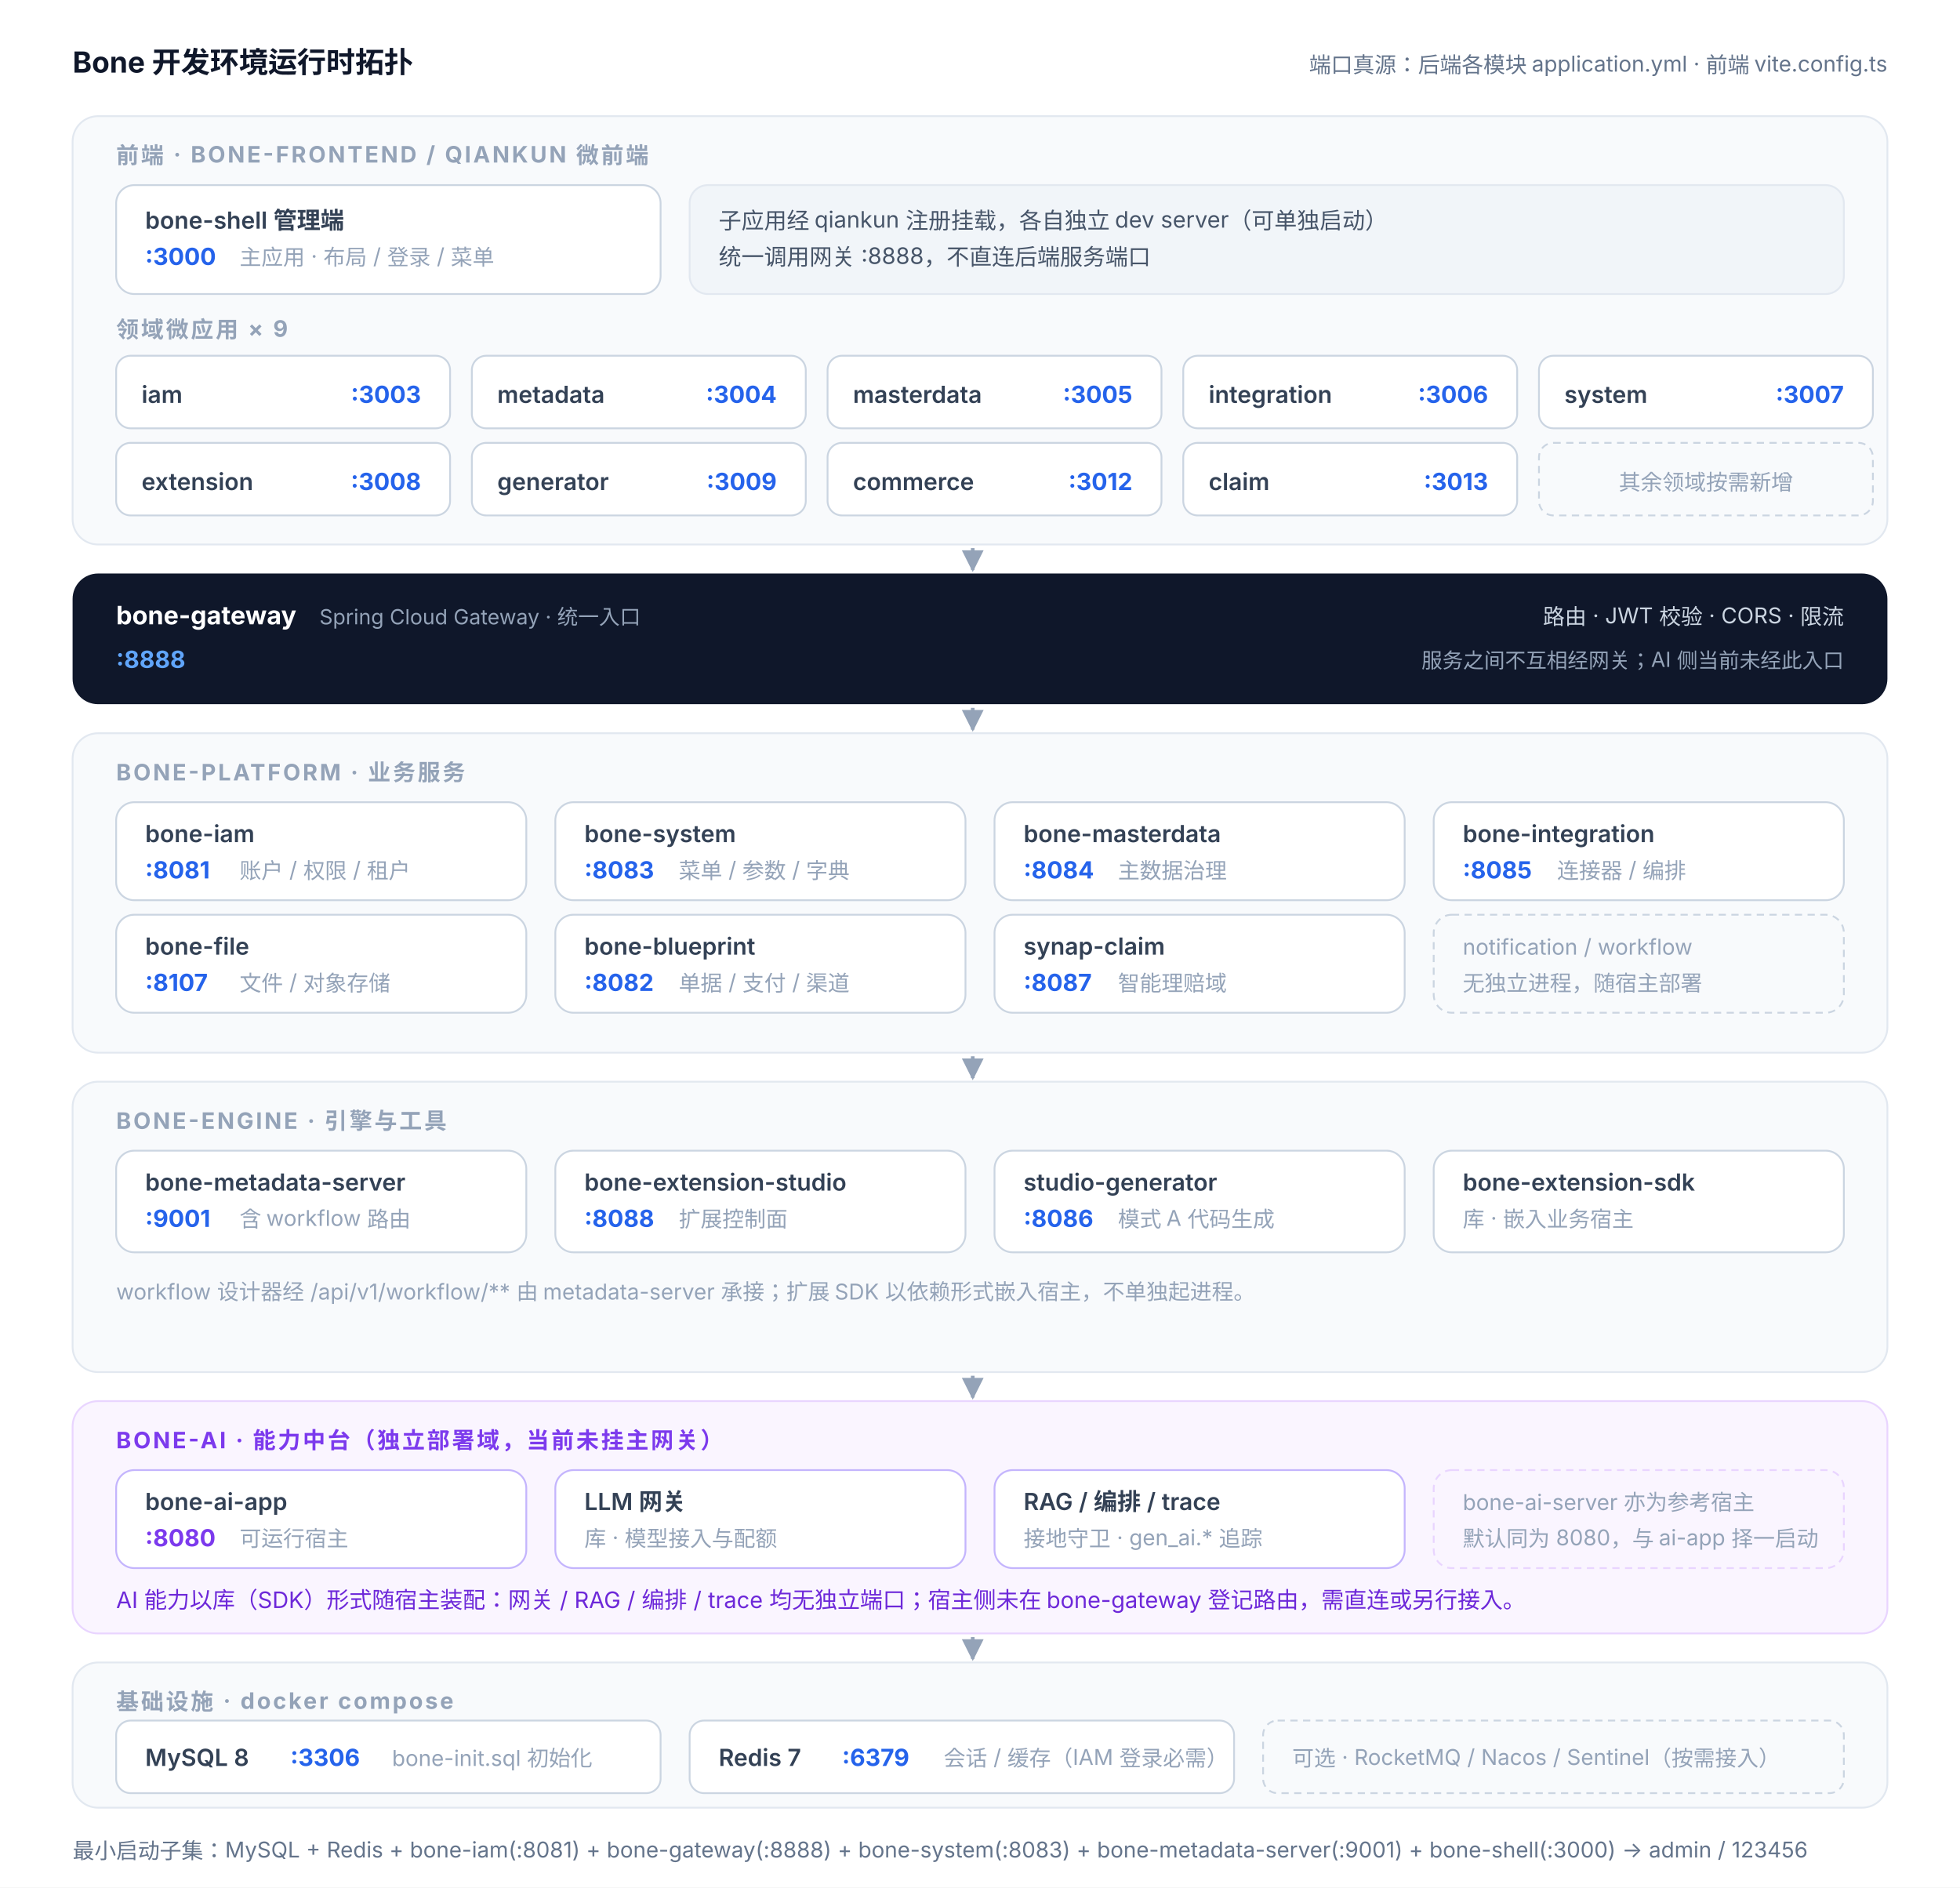
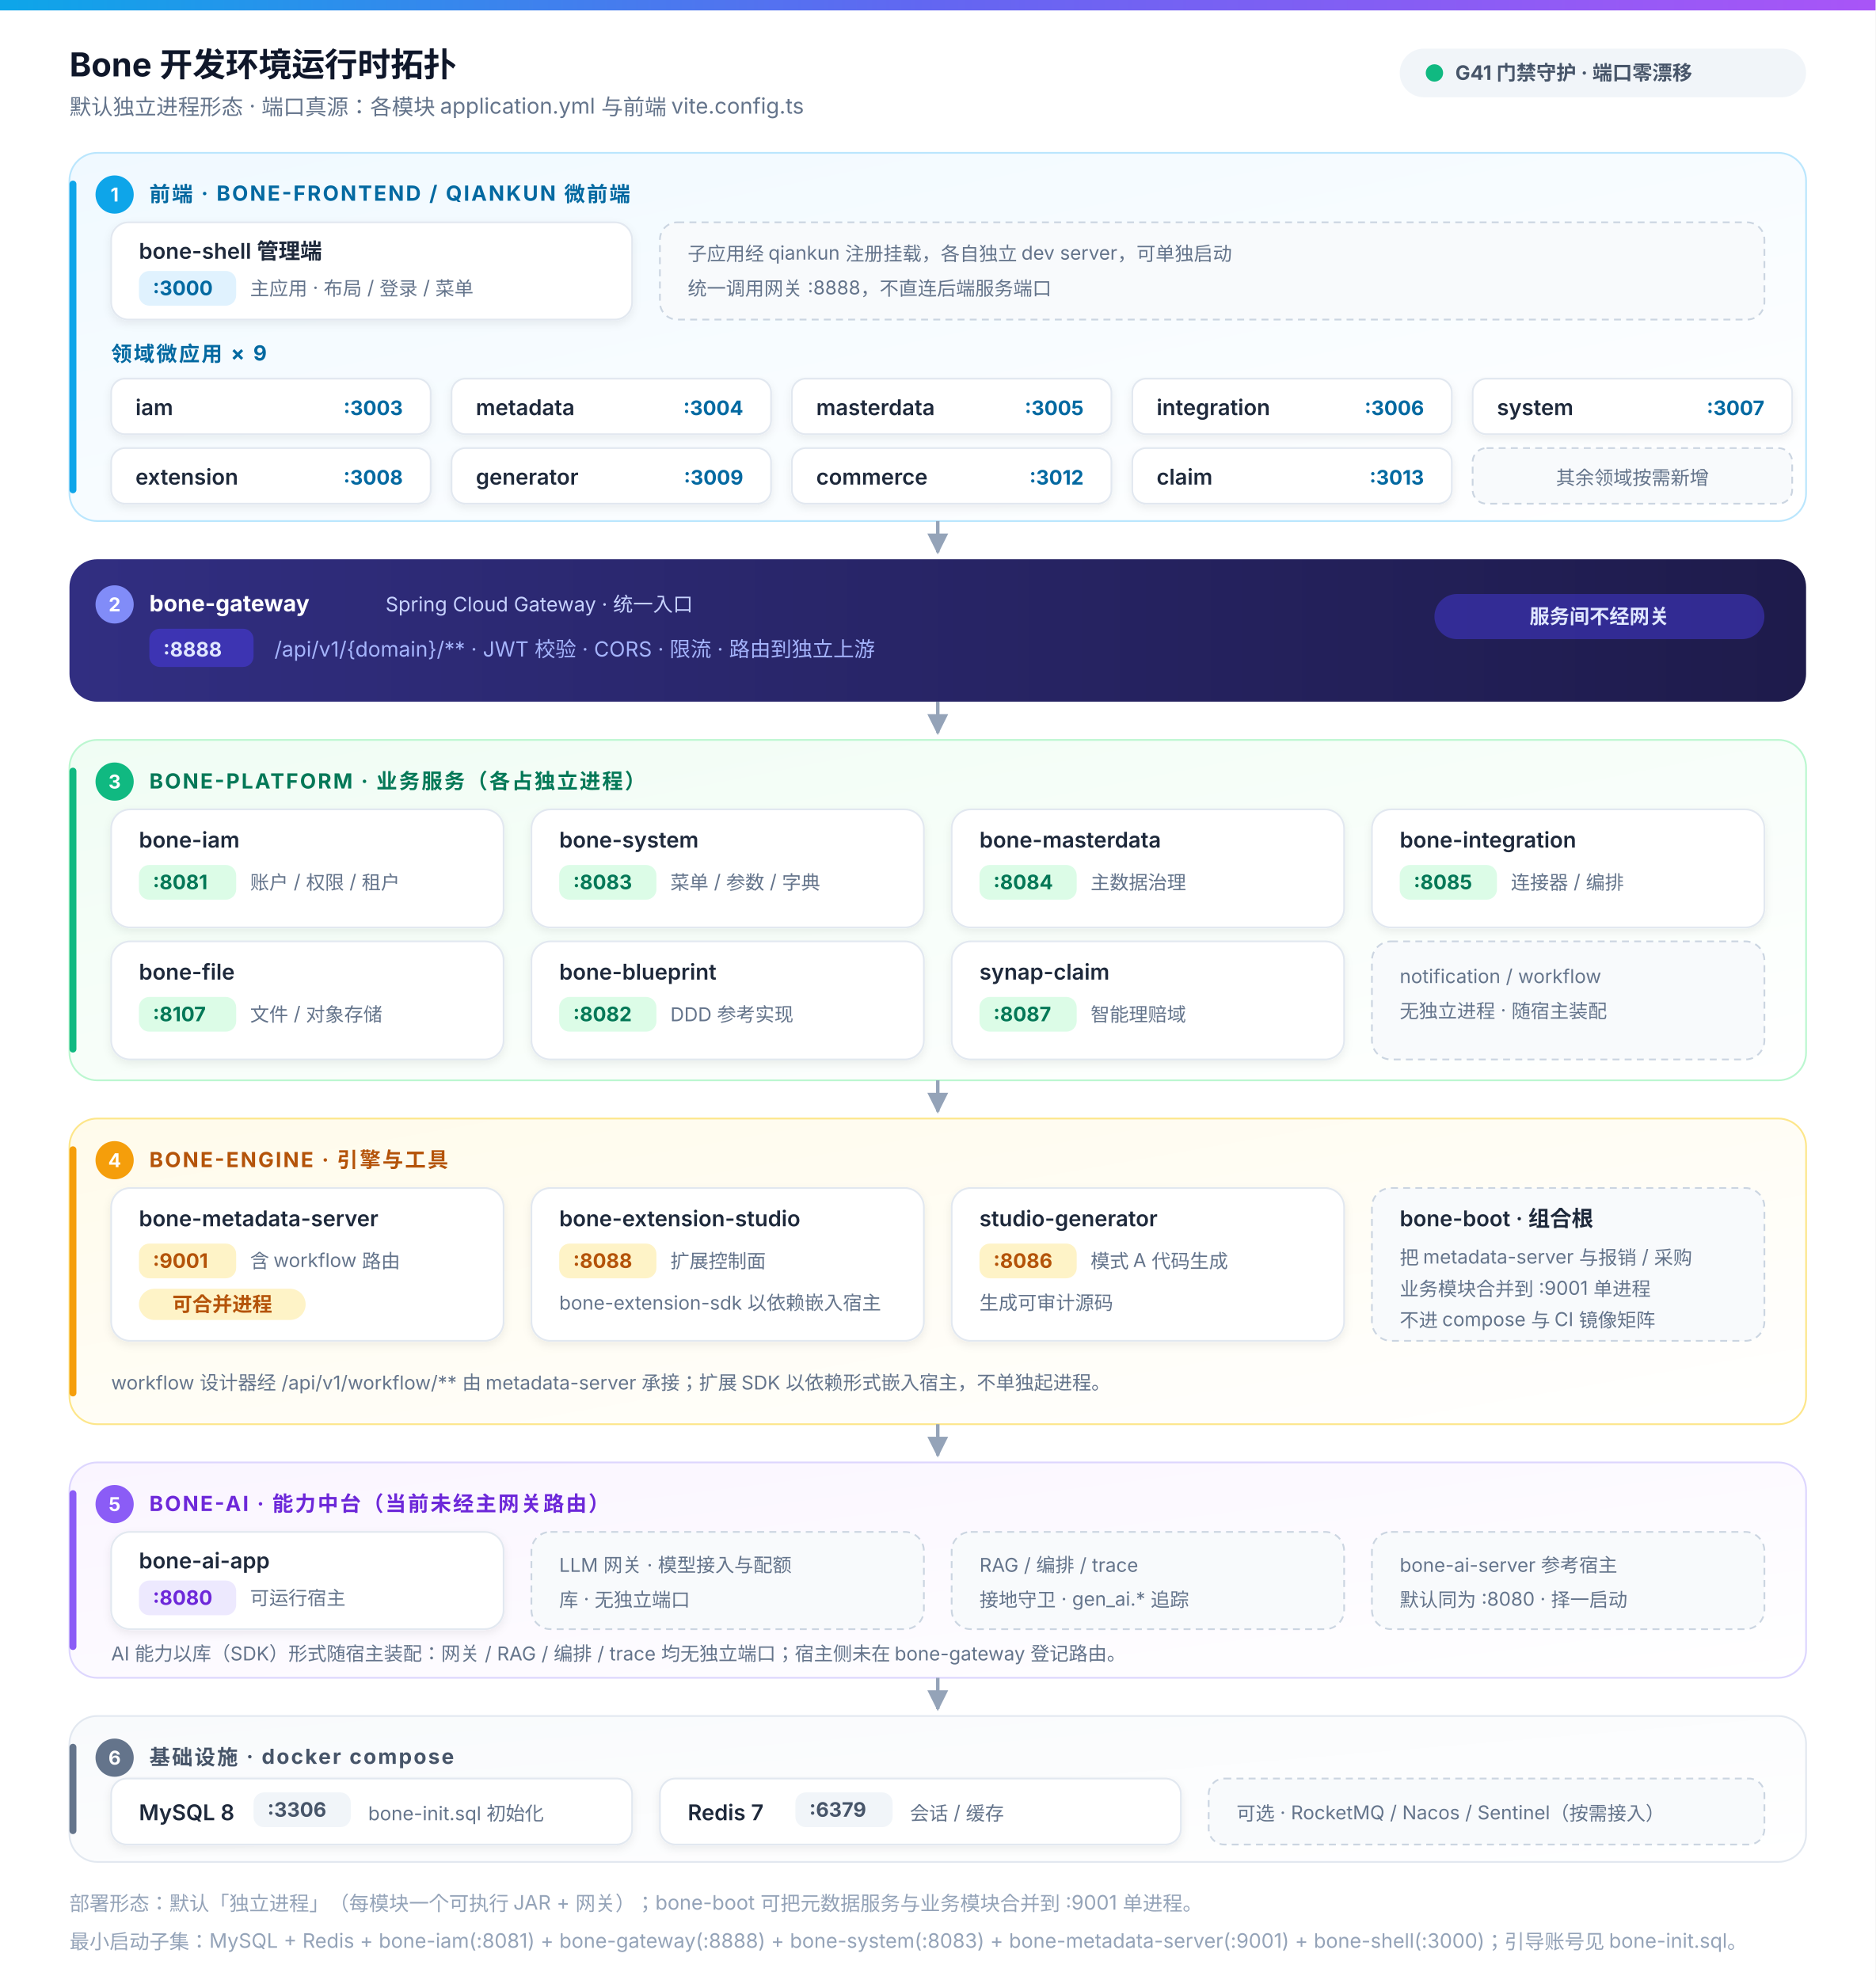
- <svg xmlns="http://www.w3.org/2000/svg" width="1080" height="1040" viewBox="0 0 1080 1040" role="img" aria-labelledby="tp-title tp-desc" font-family="-apple-system,'PingFang SC','Microsoft YaHei','Noto Sans SC',sans-serif">
+ <svg xmlns="http://www.w3.org/2000/svg" width="1080" height="1140" viewBox="0 0 1080 1140" role="img" aria-labelledby="tp-title tp-desc" font-family="-apple-system,'PingFang SC','Microsoft YaHei','Noto Sans SC',sans-serif">
  <defs>
+     <linearGradient id="tp-top" x1="0" y1="0" x2="1" y2="0">
+       <stop offset="0" stop-color="#0EA5E9" />
+       <stop offset="0.5" stop-color="#6366F1" />
+       <stop offset="1" stop-color="#A855F7" />
+     </linearGradient>
+     <linearGradient id="tp-front" x1="0" y1="0" x2="1" y2="1">
+       <stop offset="0" stop-color="#F0F9FF" />
+       <stop offset="1" stop-color="#FFFFFF" />
+     </linearGradient>
+     <linearGradient id="tp-cap" x1="0" y1="0" x2="1" y2="1">
+       <stop offset="0" stop-color="#F0FDF4" />
+       <stop offset="1" stop-color="#FFFFFF" />
+     </linearGradient>
+     <linearGradient id="tp-eng" x1="0" y1="0" x2="1" y2="1">
+       <stop offset="0" stop-color="#FFFBEB" />
+       <stop offset="1" stop-color="#FFFFFF" />
+     </linearGradient>
+     <linearGradient id="tp-ai" x1="0" y1="0" x2="1" y2="1">
+       <stop offset="0" stop-color="#FAF5FF" />
+       <stop offset="1" stop-color="#FFFFFF" />
+     </linearGradient>
+     <linearGradient id="tp-infra" x1="0" y1="0" x2="1" y2="1">
+       <stop offset="0" stop-color="#F8FAFC" />
+       <stop offset="1" stop-color="#FFFFFF" />
+     </linearGradient>
+     <linearGradient id="tp-gw" x1="0" y1="0" x2="1" y2="0">
+       <stop offset="0" stop-color="#312E81" />
+       <stop offset="1" stop-color="#1E1B4B" />
+     </linearGradient>
+     <filter id="tp-shadow" x="-10%" y="-10%" width="120%" height="140%">
+       <feDropShadow dx="0" dy="2" stdDeviation="2.5" flood-color="#0F172A" flood-opacity="0.07" />
+     </filter>
    <marker id="tp-arrow" viewBox="0 0 10 10" refX="9" refY="5" markerWidth="6" markerHeight="6" orient="auto-start-reverse">
      <path d="M0,0 L10,5 L0,10 z" fill="#94A3B8" />
    </marker>
  </defs>
  <style>
-     .grp      { fill:#F8FAFC; stroke:#E2E8F0; stroke-width:1; }
-     .grp-ai   { fill:#FAF5FF; stroke:#E9D5FF; stroke-width:1; }
-     .grp-t    { font-size:12.5px; font-weight:700; letter-spacing:1.2px; fill:#94A3B8; }
-     .grp-t-ai { font-size:12.5px; font-weight:700; letter-spacing:1.2px; fill:#7C3AED; }
-     .card     { fill:#FFFFFF; stroke:#CBD5E1; stroke-width:1; }
-     .card-ai  { fill:#FFFFFF; stroke:#C4B5FD; stroke-width:1; }
-     .name     { font-size:13px; font-weight:600; fill:#334155; }
-     .port     { font-size:13px; font-weight:700; fill:#2563EB; }
-     .port-ai  { font-size:13px; font-weight:700; fill:#7C3AED; }
-     .desc     { font-size:12px; fill:#94A3B8; }
-     .note     { font-size:12.5px; fill:#475569; }
-     .note-ai  { font-size:12.5px; fill:#6D28D9; }
-     .cap      { font-size:12px; fill:#64748B; }
+     .h1 { font-size:19px; font-weight:700; fill:#0F172A; }
+     .sub { font-size:12.5px; fill:#64748B; }
+     .bt { font-size:12px; font-weight:700; letter-spacing:1px; }
+     .nm { font-size:12.5px; font-weight:600; fill:#1E293B; }
+     .pt { font-size:11.5px; font-weight:700; }
+     .ds { font-size:11px; fill:#64748B; }
+     .fp { font-size:11.5px; fill:#94A3B8; }
+     .card { fill:#FFFFFF; stroke:#E2E8F0; stroke-width:1; filter:url(#tp-shadow); }
+     .dash { fill:#F8FAFC; stroke:#CBD5E1; stroke-width:1; stroke-dasharray:4 3; }
  </style>
-   <rect width="1080" height="1040" fill="#FFFFFF" />
-   <text x="40" y="40" font-size="16" font-weight="700" fill="#0F172A">Bone 开发环境运行时拓扑</text>
-   <text x="1040" y="40" text-anchor="end" class="cap">端口真源：后端各模块 application.yml · 前端 vite.config.ts</text>
-   <g>
-     <rect class="grp" x="40" y="64" width="1000" height="236" rx="14" />
-     <text class="grp-t" x="64" y="90">前端 · BONE-FRONTEND / QIANKUN 微前端</text>
-     <rect class="card" x="64" y="102" width="300" height="60" rx="10" />
-     <text class="name" x="80" y="126">bone-shell 管理端</text>
-     <text class="port" x="80" y="146">:3000</text>
-     <text class="desc" x="132" y="146">主应用 · 布局 / 登录 / 菜单</text>
-     <rect x="380" y="102" width="636" height="60" rx="10" fill="#F1F5F9" stroke="#E2E8F0" />
-     <text class="note" x="396" y="126">子应用经 qiankun 注册挂载，各自独立 dev server（可单独启动）</text>
-     <text class="note" x="396" y="146">统一调用网关 :8888，不直连后端服务端口</text>
-     <text class="grp-t" x="64" y="186">领域微应用 × 9</text>
-     <rect class="card" x="64" y="196" width="184" height="40" rx="8" />
-     <text class="name" x="78" y="222">iam</text>
-     <text class="port" x="232" y="222" text-anchor="end">:3003</text>
-     <rect class="card" x="260" y="196" width="184" height="40" rx="8" />
-     <text class="name" x="274" y="222">metadata</text>
-     <text class="port" x="428" y="222" text-anchor="end">:3004</text>
-     <rect class="card" x="456" y="196" width="184" height="40" rx="8" />
-     <text class="name" x="470" y="222">masterdata</text>
-     <text class="port" x="624" y="222" text-anchor="end">:3005</text>
-     <rect class="card" x="652" y="196" width="184" height="40" rx="8" />
-     <text class="name" x="666" y="222">integration</text>
-     <text class="port" x="820" y="222" text-anchor="end">:3006</text>
-     <rect class="card" x="848" y="196" width="184" height="40" rx="8" />
-     <text class="name" x="862" y="222">system</text>
-     <text class="port" x="1016" y="222" text-anchor="end">:3007</text>
-     <rect class="card" x="64" y="244" width="184" height="40" rx="8" />
-     <text class="name" x="78" y="270">extension</text>
-     <text class="port" x="232" y="270" text-anchor="end">:3008</text>
-     <rect class="card" x="260" y="244" width="184" height="40" rx="8" />
-     <text class="name" x="274" y="270">generator</text>
-     <text class="port" x="428" y="270" text-anchor="end">:3009</text>
-     <rect class="card" x="456" y="244" width="184" height="40" rx="8" />
-     <text class="name" x="470" y="270">commerce</text>
-     <text class="port" x="624" y="270" text-anchor="end">:3012</text>
-     <rect class="card" x="652" y="244" width="184" height="40" rx="8" />
-     <text class="name" x="666" y="270">claim</text>
-     <text class="port" x="820" y="270" text-anchor="end">:3013</text>
-     <rect x="848" y="244" width="184" height="40" rx="8" fill="#F8FAFC" stroke="#CBD5E1" stroke-dasharray="4 3" />
-     <text class="desc" x="940" y="270" text-anchor="middle">其余领域按需新增</text>
-   </g>
-   <line x1="536" y1="302" x2="536" y2="314" stroke="#94A3B8" stroke-width="2" marker-end="url(#tp-arrow)" />
-   <g>
-     <rect x="40" y="316" width="1000" height="72" rx="14" fill="#0F172A" />
-     <text x="64" y="344" font-size="14" font-weight="700" fill="#FFFFFF">bone-gateway</text>
-     <text x="176" y="344" font-size="11.5" fill="#94A3B8">Spring Cloud Gateway · 统一入口</text>
-     <text x="64" y="368" font-size="13" font-weight="700" fill="#60A5FA">:8888</text>
-     <text x="1016" y="344" text-anchor="end" font-size="12" fill="#CBD5E1">路由 · JWT 校验 · CORS · 限流</text>
-     <text x="1016" y="368" text-anchor="end" font-size="11.5" fill="#94A3B8">服务之间不互相经网关；AI 侧当前未经此入口</text>
-   </g>
-   <line x1="536" y1="390" x2="536" y2="402" stroke="#94A3B8" stroke-width="2" marker-end="url(#tp-arrow)" />
-   <g>
-     <rect class="grp" x="40" y="404" width="1000" height="176" rx="14" />
-     <text class="grp-t" x="64" y="430">BONE-PLATFORM · 业务服务</text>
-     <rect class="card" x="64" y="442" width="226" height="54" rx="10" />
-     <text class="name" x="80" y="464">bone-iam</text>
-     <text class="port" x="80" y="484">:8081</text>
-     <text class="desc" x="132" y="484">账户 / 权限 / 租户</text>
-     <rect class="card" x="306" y="442" width="226" height="54" rx="10" />
-     <text class="name" x="322" y="464">bone-system</text>
-     <text class="port" x="322" y="484">:8083</text>
-     <text class="desc" x="374" y="484">菜单 / 参数 / 字典</text>
-     <rect class="card" x="548" y="442" width="226" height="54" rx="10" />
-     <text class="name" x="564" y="464">bone-masterdata</text>
-     <text class="port" x="564" y="484">:8084</text>
-     <text class="desc" x="616" y="484">主数据治理</text>
-     <rect class="card" x="790" y="442" width="226" height="54" rx="10" />
-     <text class="name" x="806" y="464">bone-integration</text>
-     <text class="port" x="806" y="484">:8085</text>
-     <text class="desc" x="858" y="484">连接器 / 编排</text>
-     <rect class="card" x="64" y="504" width="226" height="54" rx="10" />
-     <text class="name" x="80" y="526">bone-file</text>
-     <text class="port" x="80" y="546">:8107</text>
-     <text class="desc" x="132" y="546">文件 / 对象存储</text>
-     <rect class="card" x="306" y="504" width="226" height="54" rx="10" />
-     <text class="name" x="322" y="526">bone-blueprint</text>
-     <text class="port" x="322" y="546">:8082</text>
-     <text class="desc" x="374" y="546">单据 / 支付 / 渠道</text>
-     <rect class="card" x="548" y="504" width="226" height="54" rx="10" />
-     <text class="name" x="564" y="526">synap-claim</text>
-     <text class="port" x="564" y="546">:8087</text>
-     <text class="desc" x="616" y="546">智能理赔域</text>
-     <rect x="790" y="504" width="226" height="54" rx="10" fill="#F8FAFC" stroke="#CBD5E1" stroke-dasharray="4 3" />
-     <text class="desc" x="806" y="526">notification / workflow</text>
-     <text class="desc" x="806" y="546">无独立进程，随宿主部署</text>
-   </g>
-   <line x1="536" y1="582" x2="536" y2="594" stroke="#94A3B8" stroke-width="2" marker-end="url(#tp-arrow)" />
-   <g>
-     <rect class="grp" x="40" y="596" width="1000" height="160" rx="14" />
-     <text class="grp-t" x="64" y="622">BONE-ENGINE · 引擎与工具</text>
-     <rect class="card" x="64" y="634" width="226" height="56" rx="10" />
-     <text class="name" x="80" y="656">bone-metadata-server</text>
-     <text class="port" x="80" y="676">:9001</text>
-     <text class="desc" x="132" y="676">含 workflow 路由</text>
-     <rect class="card" x="306" y="634" width="226" height="56" rx="10" />
-     <text class="name" x="322" y="656">bone-extension-studio</text>
-     <text class="port" x="322" y="676">:8088</text>
-     <text class="desc" x="374" y="676">扩展控制面</text>
-     <rect class="card" x="548" y="634" width="226" height="56" rx="10" />
-     <text class="name" x="564" y="656">studio-generator</text>
-     <text class="port" x="564" y="676">:8086</text>
-     <text class="desc" x="616" y="676">模式 A 代码生成</text>
-     <rect class="card" x="790" y="634" width="226" height="56" rx="10" />
-     <text class="name" x="806" y="656">bone-extension-sdk</text>
-     <text class="desc" x="806" y="676">库 · 嵌入业务宿主</text>
-     <text class="desc" x="64" y="716">workflow 设计器经 /api/v1/workflow/** 由 metadata-server 承接；扩展 SDK 以依赖形式嵌入宿主，不单独起进程。</text>
-   </g>
-   <line x1="536" y1="758" x2="536" y2="770" stroke="#94A3B8" stroke-width="2" marker-end="url(#tp-arrow)" />
-   <g>
-     <rect class="grp-ai" x="40" y="772" width="1000" height="128" rx="14" />
-     <text class="grp-t-ai" x="64" y="798">BONE-AI · 能力中台（独立部署域，当前未挂主网关）</text>
-     <rect class="card-ai" x="64" y="810" width="226" height="54" rx="10" />
-     <text class="name" x="80" y="832">bone-ai-app</text>
-     <text class="port-ai" x="80" y="852">:8080</text>
-     <text class="desc" x="132" y="852">可运行宿主</text>
-     <rect class="card-ai" x="306" y="810" width="226" height="54" rx="10" />
-     <text class="name" x="322" y="832">LLM 网关</text>
-     <text class="desc" x="322" y="852">库 · 模型接入与配额</text>
-     <rect class="card-ai" x="548" y="810" width="226" height="54" rx="10" />
-     <text class="name" x="564" y="832">RAG / 编排 / trace</text>
-     <text class="desc" x="564" y="852">接地守卫 · gen_ai.* 追踪</text>
-     <rect x="790" y="810" width="226" height="54" rx="10" fill="#FAF5FF" stroke="#E9D5FF" stroke-dasharray="4 3" />
-     <text class="desc" x="806" y="832">bone-ai-server 亦为参考宿主</text>
-     <text class="desc" x="806" y="852">默认同为 8080，与 ai-app 择一启动</text>
-     <text class="note-ai" x="64" y="886">AI 能力以库（SDK）形式随宿主装配：网关 / RAG / 编排 / trace 均无独立端口；宿主侧未在 bone-gateway 登记路由，需直连或另行接入。</text>
-   </g>
-   <line x1="536" y1="902" x2="536" y2="914" stroke="#94A3B8" stroke-width="2" marker-end="url(#tp-arrow)" />
-   <g>
-     <rect class="grp" x="40" y="916" width="1000" height="80" rx="14" />
-     <text class="grp-t" x="64" y="942">基础设施 · docker compose</text>
-     <rect class="card" x="64" y="948" width="300" height="40" rx="8" />
-     <text class="name" x="80" y="973">MySQL 8</text>
-     <text class="port" x="160" y="973">:3306</text>
-     <text class="desc" x="216" y="973">bone-init.sql 初始化</text>
-     <rect class="card" x="380" y="948" width="300" height="40" rx="8" />
-     <text class="name" x="396" y="973">Redis 7</text>
-     <text class="port" x="464" y="973">:6379</text>
-     <text class="desc" x="520" y="973">会话 / 缓存（IAM 登录必需）</text>
-     <rect x="696" y="948" width="320" height="40" rx="8" fill="#F8FAFC" stroke="#CBD5E1" stroke-dasharray="4 3" />
-     <text class="desc" x="712" y="973">可选 · RocketMQ / Nacos / Sentinel（按需接入）</text>
-   </g>
-   <text class="cap" x="40" y="1024">最小启动子集：MySQL + Redis + bone-iam(:8081) + bone-gateway(:8888) + bone-system(:8083) + bone-metadata-server(:9001) + bone-shell(:3000) → admin / 123456</text>
+   <rect width="1080" height="1140" fill="#FFFFFF" />
+   <rect width="1080" height="6" fill="url(#tp-top)" />
+   <text class="h1" x="40" y="44">Bone 开发环境运行时拓扑</text>
+   <text class="sub" x="40" y="66">默认独立进程形态 · 端口真源：各模块 application.yml 与前端 vite.config.ts</text>
+   <rect x="806" y="28" width="234" height="28" rx="14" fill="#F1F5F9" />
+   <circle cx="826" cy="42" r="5" fill="#10B981" />
+   <text class="pt" x="838" y="46" fill="#475569">G41 门禁守护 · 端口零漂移</text>
+   <rect x="40" y="88" width="1000" height="212" rx="16" fill="url(#tp-front)" stroke="#BAE6FD" />
+   <rect x="40" y="104" width="4" height="180" rx="2" fill="#0EA5E9" />
+   <circle cx="66" cy="112" r="11" fill="#0EA5E9" />
+   <text x="66" y="116" font-size="11" font-weight="700" fill="#FFFFFF" text-anchor="middle">1</text>
+   <text class="bt" x="86" y="116" fill="#0369A1">前端 · BONE-FRONTEND / QIANKUN 微前端</text>
+   <rect class="card" x="64" y="128" width="300" height="56" rx="10" />
+   <text class="nm" x="80" y="149">bone-shell 管理端</text>
+   <rect x="80" y="156" width="56" height="20" rx="6" fill="#E0F2FE" />
+   <text class="pt" x="88" y="170" fill="#0369A1">:3000</text>
+   <text class="ds" x="144" y="170">主应用 · 布局 / 登录 / 菜单</text>
+   <rect class="dash" x="380" y="128" width="636" height="56" rx="10" />
+   <text class="ds" x="396" y="150">子应用经 qiankun 注册挂载，各自独立 dev server，可单独启动</text>
+   <text class="ds" x="396" y="170">统一调用网关 :8888，不直连后端服务端口</text>
+   <text class="bt" x="64" y="208" fill="#0369A1">领域微应用 × 9</text>
+   <rect class="card" x="64" y="218" width="184" height="32" rx="8" />
+   <text class="nm" x="78" y="239">iam</text>
+   <text class="pt" x="232" y="239" text-anchor="end" fill="#0369A1">:3003</text>
+   <rect class="card" x="260" y="218" width="184" height="32" rx="8" />
+   <text class="nm" x="274" y="239">metadata</text>
+   <text class="pt" x="428" y="239" text-anchor="end" fill="#0369A1">:3004</text>
+   <rect class="card" x="456" y="218" width="184" height="32" rx="8" />
+   <text class="nm" x="470" y="239">masterdata</text>
+   <text class="pt" x="624" y="239" text-anchor="end" fill="#0369A1">:3005</text>
+   <rect class="card" x="652" y="218" width="184" height="32" rx="8" />
+   <text class="nm" x="666" y="239">integration</text>
+   <text class="pt" x="820" y="239" text-anchor="end" fill="#0369A1">:3006</text>
+   <rect class="card" x="848" y="218" width="184" height="32" rx="8" />
+   <text class="nm" x="862" y="239">system</text>
+   <text class="pt" x="1016" y="239" text-anchor="end" fill="#0369A1">:3007</text>
+   <rect class="card" x="64" y="258" width="184" height="32" rx="8" />
+   <text class="nm" x="78" y="279">extension</text>
+   <text class="pt" x="232" y="279" text-anchor="end" fill="#0369A1">:3008</text>
+   <rect class="card" x="260" y="258" width="184" height="32" rx="8" />
+   <text class="nm" x="274" y="279">generator</text>
+   <text class="pt" x="428" y="279" text-anchor="end" fill="#0369A1">:3009</text>
+   <rect class="card" x="456" y="258" width="184" height="32" rx="8" />
+   <text class="nm" x="470" y="279">commerce</text>
+   <text class="pt" x="624" y="279" text-anchor="end" fill="#0369A1">:3012</text>
+   <rect class="card" x="652" y="258" width="184" height="32" rx="8" />
+   <text class="nm" x="666" y="279">claim</text>
+   <text class="pt" x="820" y="279" text-anchor="end" fill="#0369A1">:3013</text>
+   <rect class="dash" x="848" y="258" width="184" height="32" rx="8" />
+   <text class="ds" x="940" y="279" text-anchor="middle">其余领域按需新增</text>
+   <line x1="540" y1="300" x2="540" y2="318" stroke="#94A3B8" stroke-width="2" marker-end="url(#tp-arrow)" />
+   <rect x="40" y="322" width="1000" height="82" rx="16" fill="url(#tp-gw)" />
+   <circle cx="66" cy="348" r="11" fill="#818CF8" />
+   <text x="66" y="352" font-size="11" font-weight="700" fill="#FFFFFF" text-anchor="middle">2</text>
+   <text x="86" y="352" font-size="13" font-weight="700" fill="#FFFFFF">bone-gateway</text>
+   <text x="222" y="352" font-size="11.5" fill="#C7D2FE">Spring Cloud Gateway · 统一入口</text>
+   <rect x="86" y="362" width="60" height="22" rx="6" fill="#4338CA" fill-opacity="0.7" />
+   <text class="pt" x="94" y="378" fill="#E0E7FF">:8888</text>
+   <text x="158" y="378" font-size="12" fill="#A5B4FC">/api/v1/{domain}/** · JWT 校验 · CORS · 限流 · 路由到独立上游</text>
+   <rect x="826" y="342" width="190" height="26" rx="13" fill="#4338CA" fill-opacity="0.55" />
+   <text class="pt" x="921" y="359" fill="#E0E7FF" text-anchor="middle">服务间不经网关</text>
+   <line x1="540" y1="404" x2="540" y2="422" stroke="#94A3B8" stroke-width="2" marker-end="url(#tp-arrow)" />
+   <rect x="40" y="426" width="1000" height="196" rx="16" fill="url(#tp-cap)" stroke="#BBF7D0" />
+   <rect x="40" y="442" width="4" height="164" rx="2" fill="#10B981" />
+   <circle cx="66" cy="450" r="11" fill="#10B981" />
+   <text x="66" y="454" font-size="11" font-weight="700" fill="#FFFFFF" text-anchor="middle">3</text>
+   <text class="bt" x="86" y="454" fill="#047857">BONE-PLATFORM · 业务服务（各占独立进程）</text>
+   <rect class="card" x="64" y="466" width="226" height="68" rx="11" />
+   <text class="nm" x="80" y="488">bone-iam</text>
+   <rect x="80" y="498" width="56" height="20" rx="6" fill="#DCFCE7" />
+   <text class="pt" x="88" y="512" fill="#047857">:8081</text>
+   <text class="ds" x="144" y="512">账户 / 权限 / 租户</text>
+   <rect class="card" x="306" y="466" width="226" height="68" rx="11" />
+   <text class="nm" x="322" y="488">bone-system</text>
+   <rect x="322" y="498" width="56" height="20" rx="6" fill="#DCFCE7" />
+   <text class="pt" x="330" y="512" fill="#047857">:8083</text>
+   <text class="ds" x="386" y="512">菜单 / 参数 / 字典</text>
+   <rect class="card" x="548" y="466" width="226" height="68" rx="11" />
+   <text class="nm" x="564" y="488">bone-masterdata</text>
+   <rect x="564" y="498" width="56" height="20" rx="6" fill="#DCFCE7" />
+   <text class="pt" x="572" y="512" fill="#047857">:8084</text>
+   <text class="ds" x="628" y="512">主数据治理</text>
+   <rect class="card" x="790" y="466" width="226" height="68" rx="11" />
+   <text class="nm" x="806" y="488">bone-integration</text>
+   <rect x="806" y="498" width="56" height="20" rx="6" fill="#DCFCE7" />
+   <text class="pt" x="814" y="512" fill="#047857">:8085</text>
+   <text class="ds" x="870" y="512">连接器 / 编排</text>
+   <rect class="card" x="64" y="542" width="226" height="68" rx="11" />
+   <text class="nm" x="80" y="564">bone-file</text>
+   <rect x="80" y="574" width="56" height="20" rx="6" fill="#DCFCE7" />
+   <text class="pt" x="88" y="588" fill="#047857">:8107</text>
+   <text class="ds" x="144" y="588">文件 / 对象存储</text>
+   <rect class="card" x="306" y="542" width="226" height="68" rx="11" />
+   <text class="nm" x="322" y="564">bone-blueprint</text>
+   <rect x="322" y="574" width="56" height="20" rx="6" fill="#DCFCE7" />
+   <text class="pt" x="330" y="588" fill="#047857">:8082</text>
+   <text class="ds" x="386" y="588">DDD 参考实现</text>
+   <rect class="card" x="548" y="542" width="226" height="68" rx="11" />
+   <text class="nm" x="564" y="564">synap-claim</text>
+   <rect x="564" y="574" width="56" height="20" rx="6" fill="#DCFCE7" />
+   <text class="pt" x="572" y="588" fill="#047857">:8087</text>
+   <text class="ds" x="628" y="588">智能理赔域</text>
+   <rect class="dash" x="790" y="542" width="226" height="68" rx="11" />
+   <text class="ds" x="806" y="566">notification / workflow</text>
+   <text class="ds" x="806" y="586">无独立进程 · 随宿主装配</text>
+   <line x1="540" y1="622" x2="540" y2="640" stroke="#94A3B8" stroke-width="2" marker-end="url(#tp-arrow)" />
+   <rect x="40" y="644" width="1000" height="176" rx="16" fill="url(#tp-eng)" stroke="#FDE68A" />
+   <rect x="40" y="660" width="4" height="144" rx="2" fill="#F59E0B" />
+   <circle cx="66" cy="668" r="11" fill="#F59E0B" />
+   <text x="66" y="672" font-size="11" font-weight="700" fill="#FFFFFF" text-anchor="middle">4</text>
+   <text class="bt" x="86" y="672" fill="#B45309">BONE-ENGINE · 引擎与工具</text>
+   <rect class="card" x="64" y="684" width="226" height="88" rx="11" />
+   <text class="nm" x="80" y="706">bone-metadata-server</text>
+   <rect x="80" y="716" width="56" height="20" rx="6" fill="#FEF3C7" />
+   <text class="pt" x="88" y="730" fill="#B45309">:9001</text>
+   <text class="ds" x="144" y="730">含 workflow 路由</text>
+   <rect x="80" y="742" width="96" height="18" rx="9" fill="#FEF3C7" />
+   <text class="pt" x="128" y="755" fill="#B45309" text-anchor="middle">可合并进程</text>
+   <rect class="card" x="306" y="684" width="226" height="88" rx="11" />
+   <text class="nm" x="322" y="706">bone-extension-studio</text>
+   <rect x="322" y="716" width="56" height="20" rx="6" fill="#FEF3C7" />
+   <text class="pt" x="330" y="730" fill="#B45309">:8088</text>
+   <text class="ds" x="386" y="730">扩展控制面</text>
+   <text class="ds" x="322" y="754">bone-extension-sdk 以依赖嵌入宿主</text>
+   <rect class="card" x="548" y="684" width="226" height="88" rx="11" />
+   <text class="nm" x="564" y="706">studio-generator</text>
+   <rect x="564" y="716" width="56" height="20" rx="6" fill="#FEF3C7" />
+   <text class="pt" x="572" y="730" fill="#B45309">:8086</text>
+   <text class="ds" x="628" y="730">模式 A 代码生成</text>
+   <text class="ds" x="564" y="754">生成可审计源码</text>
+   <rect class="dash" x="790" y="684" width="226" height="88" rx="11" />
+   <text class="nm" x="806" y="706">bone-boot · 组合根</text>
+   <text class="ds" x="806" y="728">把 metadata-server 与报销 / 采购</text>
+   <text class="ds" x="806" y="746">业务模块合并到 :9001 单进程</text>
+   <text class="ds" x="806" y="764">不进 compose 与 CI 镜像矩阵</text>
+   <text class="ds" x="64" y="800">workflow 设计器经 /api/v1/workflow/** 由 metadata-server 承接；扩展 SDK 以依赖形式嵌入宿主，不单独起进程。</text>
+   <line x1="540" y1="820" x2="540" y2="838" stroke="#94A3B8" stroke-width="2" marker-end="url(#tp-arrow)" />
+   <rect x="40" y="842" width="1000" height="124" rx="16" fill="url(#tp-ai)" stroke="#DDD6FE" />
+   <rect x="40" y="858" width="4" height="92" rx="2" fill="#8B5CF6" />
+   <circle cx="66" cy="866" r="11" fill="#8B5CF6" />
+   <text x="66" y="870" font-size="11" font-weight="700" fill="#FFFFFF" text-anchor="middle">5</text>
+   <text class="bt" x="86" y="870" fill="#6D28D9">BONE-AI · 能力中台（当前未经主网关路由）</text>
+   <rect class="card" x="64" y="882" width="226" height="56" rx="11" />
+   <text class="nm" x="80" y="903">bone-ai-app</text>
+   <rect x="80" y="910" width="56" height="20" rx="6" fill="#EDE9FE" />
+   <text class="pt" x="88" y="924" fill="#6D28D9">:8080</text>
+   <text class="ds" x="144" y="924">可运行宿主</text>
+   <rect class="dash" x="306" y="882" width="226" height="56" rx="11" />
+   <text class="ds" x="322" y="905">LLM 网关 · 模型接入与配额</text>
+   <text class="ds" x="322" y="925">库 · 无独立端口</text>
+   <rect class="dash" x="548" y="882" width="226" height="56" rx="11" />
+   <text class="ds" x="564" y="905">RAG / 编排 / trace</text>
+   <text class="ds" x="564" y="925">接地守卫 · gen_ai.* 追踪</text>
+   <rect class="dash" x="790" y="882" width="226" height="56" rx="11" />
+   <text class="ds" x="806" y="905">bone-ai-server 参考宿主</text>
+   <text class="ds" x="806" y="925">默认同为 :8080 · 择一启动</text>
+   <text class="ds" x="64" y="956">AI 能力以库（SDK）形式随宿主装配：网关 / RAG / 编排 / trace 均无独立端口；宿主侧未在 bone-gateway 登记路由。</text>
+   <line x1="540" y1="966" x2="540" y2="984" stroke="#94A3B8" stroke-width="2" marker-end="url(#tp-arrow)" />
+   <rect x="40" y="988" width="1000" height="84" rx="16" fill="url(#tp-infra)" stroke="#E2E8F0" />
+   <rect x="40" y="1004" width="4" height="52" rx="2" fill="#64748B" />
+   <circle cx="66" cy="1012" r="11" fill="#64748B" />
+   <text x="66" y="1016" font-size="11" font-weight="700" fill="#FFFFFF" text-anchor="middle">6</text>
+   <text class="bt" x="86" y="1016" fill="#475569">基础设施 · docker compose</text>
+   <rect class="card" x="64" y="1024" width="300" height="38" rx="9" />
+   <text class="nm" x="80" y="1048">MySQL 8</text>
+   <rect x="146" y="1032" width="56" height="20" rx="6" fill="#F1F5F9" />
+   <text class="pt" x="154" y="1046" fill="#475569">:3306</text>
+   <text class="ds" x="212" y="1048">bone-init.sql 初始化</text>
+   <rect class="card" x="380" y="1024" width="300" height="38" rx="9" />
+   <text class="nm" x="396" y="1048">Redis 7</text>
+   <rect x="458" y="1032" width="56" height="20" rx="6" fill="#F1F5F9" />
+   <text class="pt" x="466" y="1046" fill="#475569">:6379</text>
+   <text class="ds" x="524" y="1048">会话 / 缓存</text>
+   <rect class="dash" x="696" y="1024" width="320" height="38" rx="9" />
+   <text class="ds" x="712" y="1048">可选 · RocketMQ / Nacos / Sentinel（按需接入）</text>
+   <text class="fp" x="40" y="1100">部署形态：默认「独立进程」（每模块一个可执行 JAR + 网关）；bone-boot 可把元数据服务与业务模块合并到 :9001 单进程。</text>
+   <text class="fp" x="40" y="1122">最小启动子集：MySQL + Redis + bone-iam(:8081) + bone-gateway(:8888) + bone-system(:8083) + bone-metadata-server(:9001) + bone-shell(:3000)；引导账号见 bone-init.sql。</text>
</svg>
